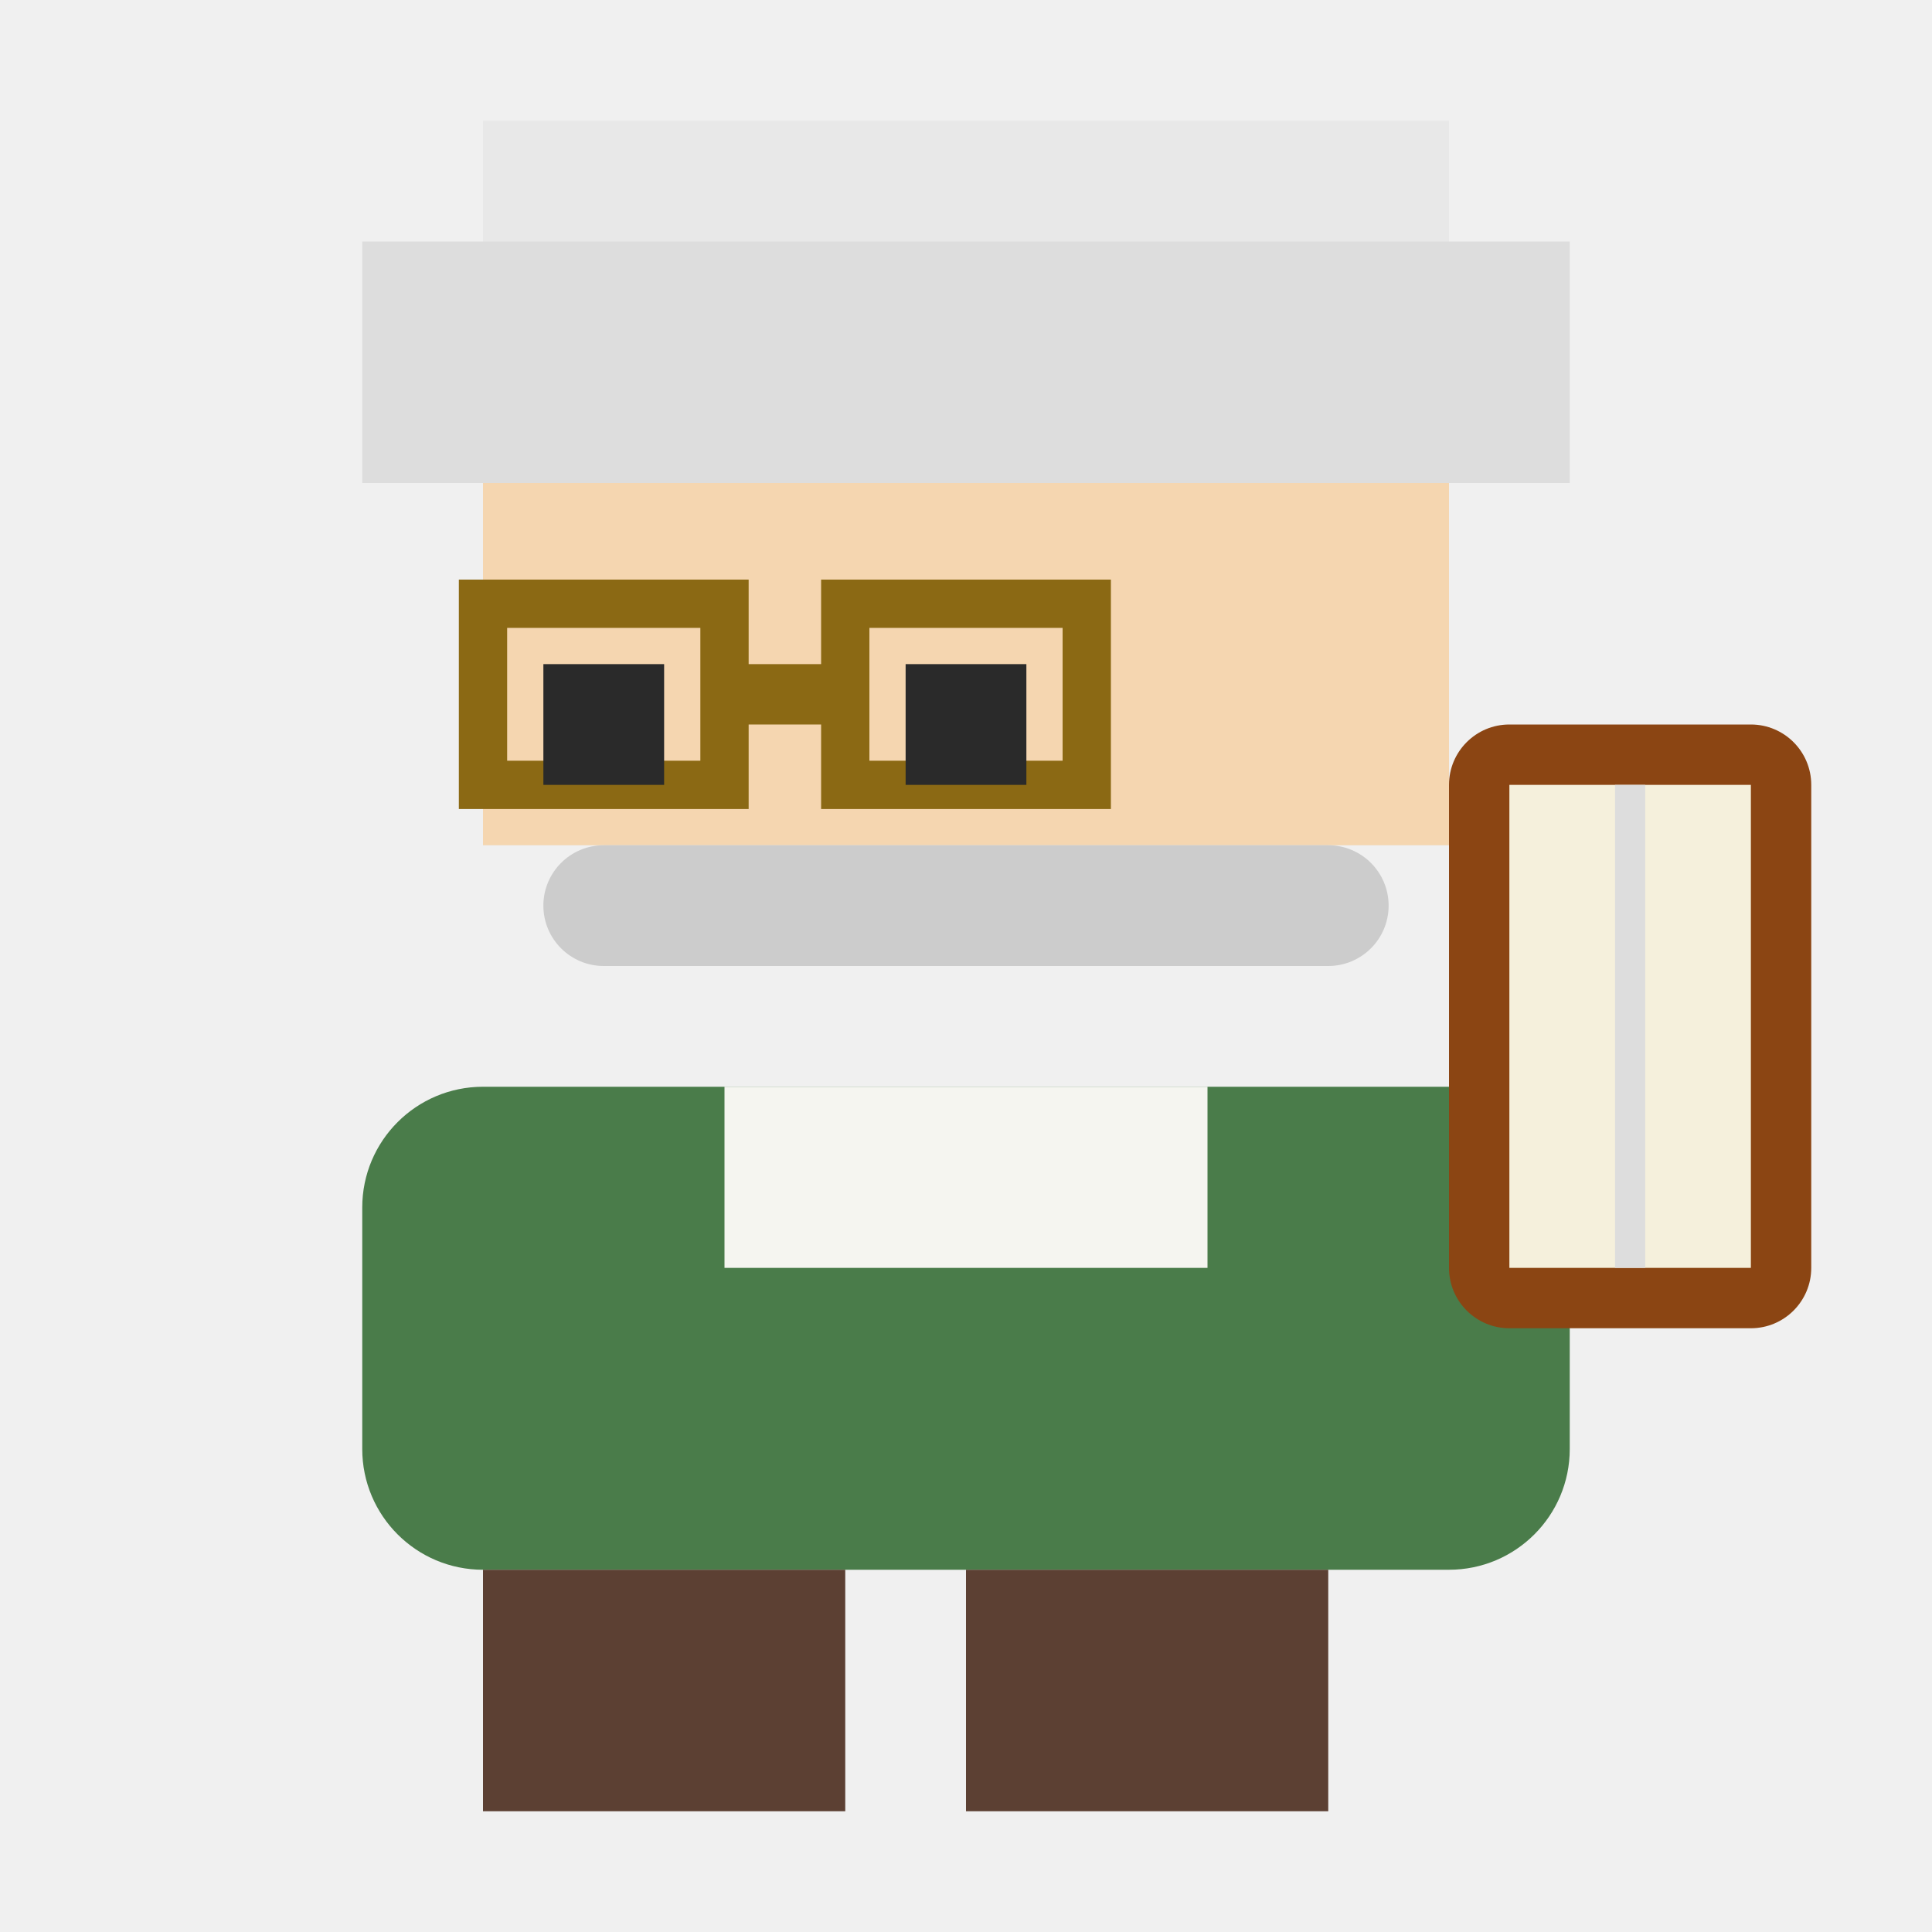
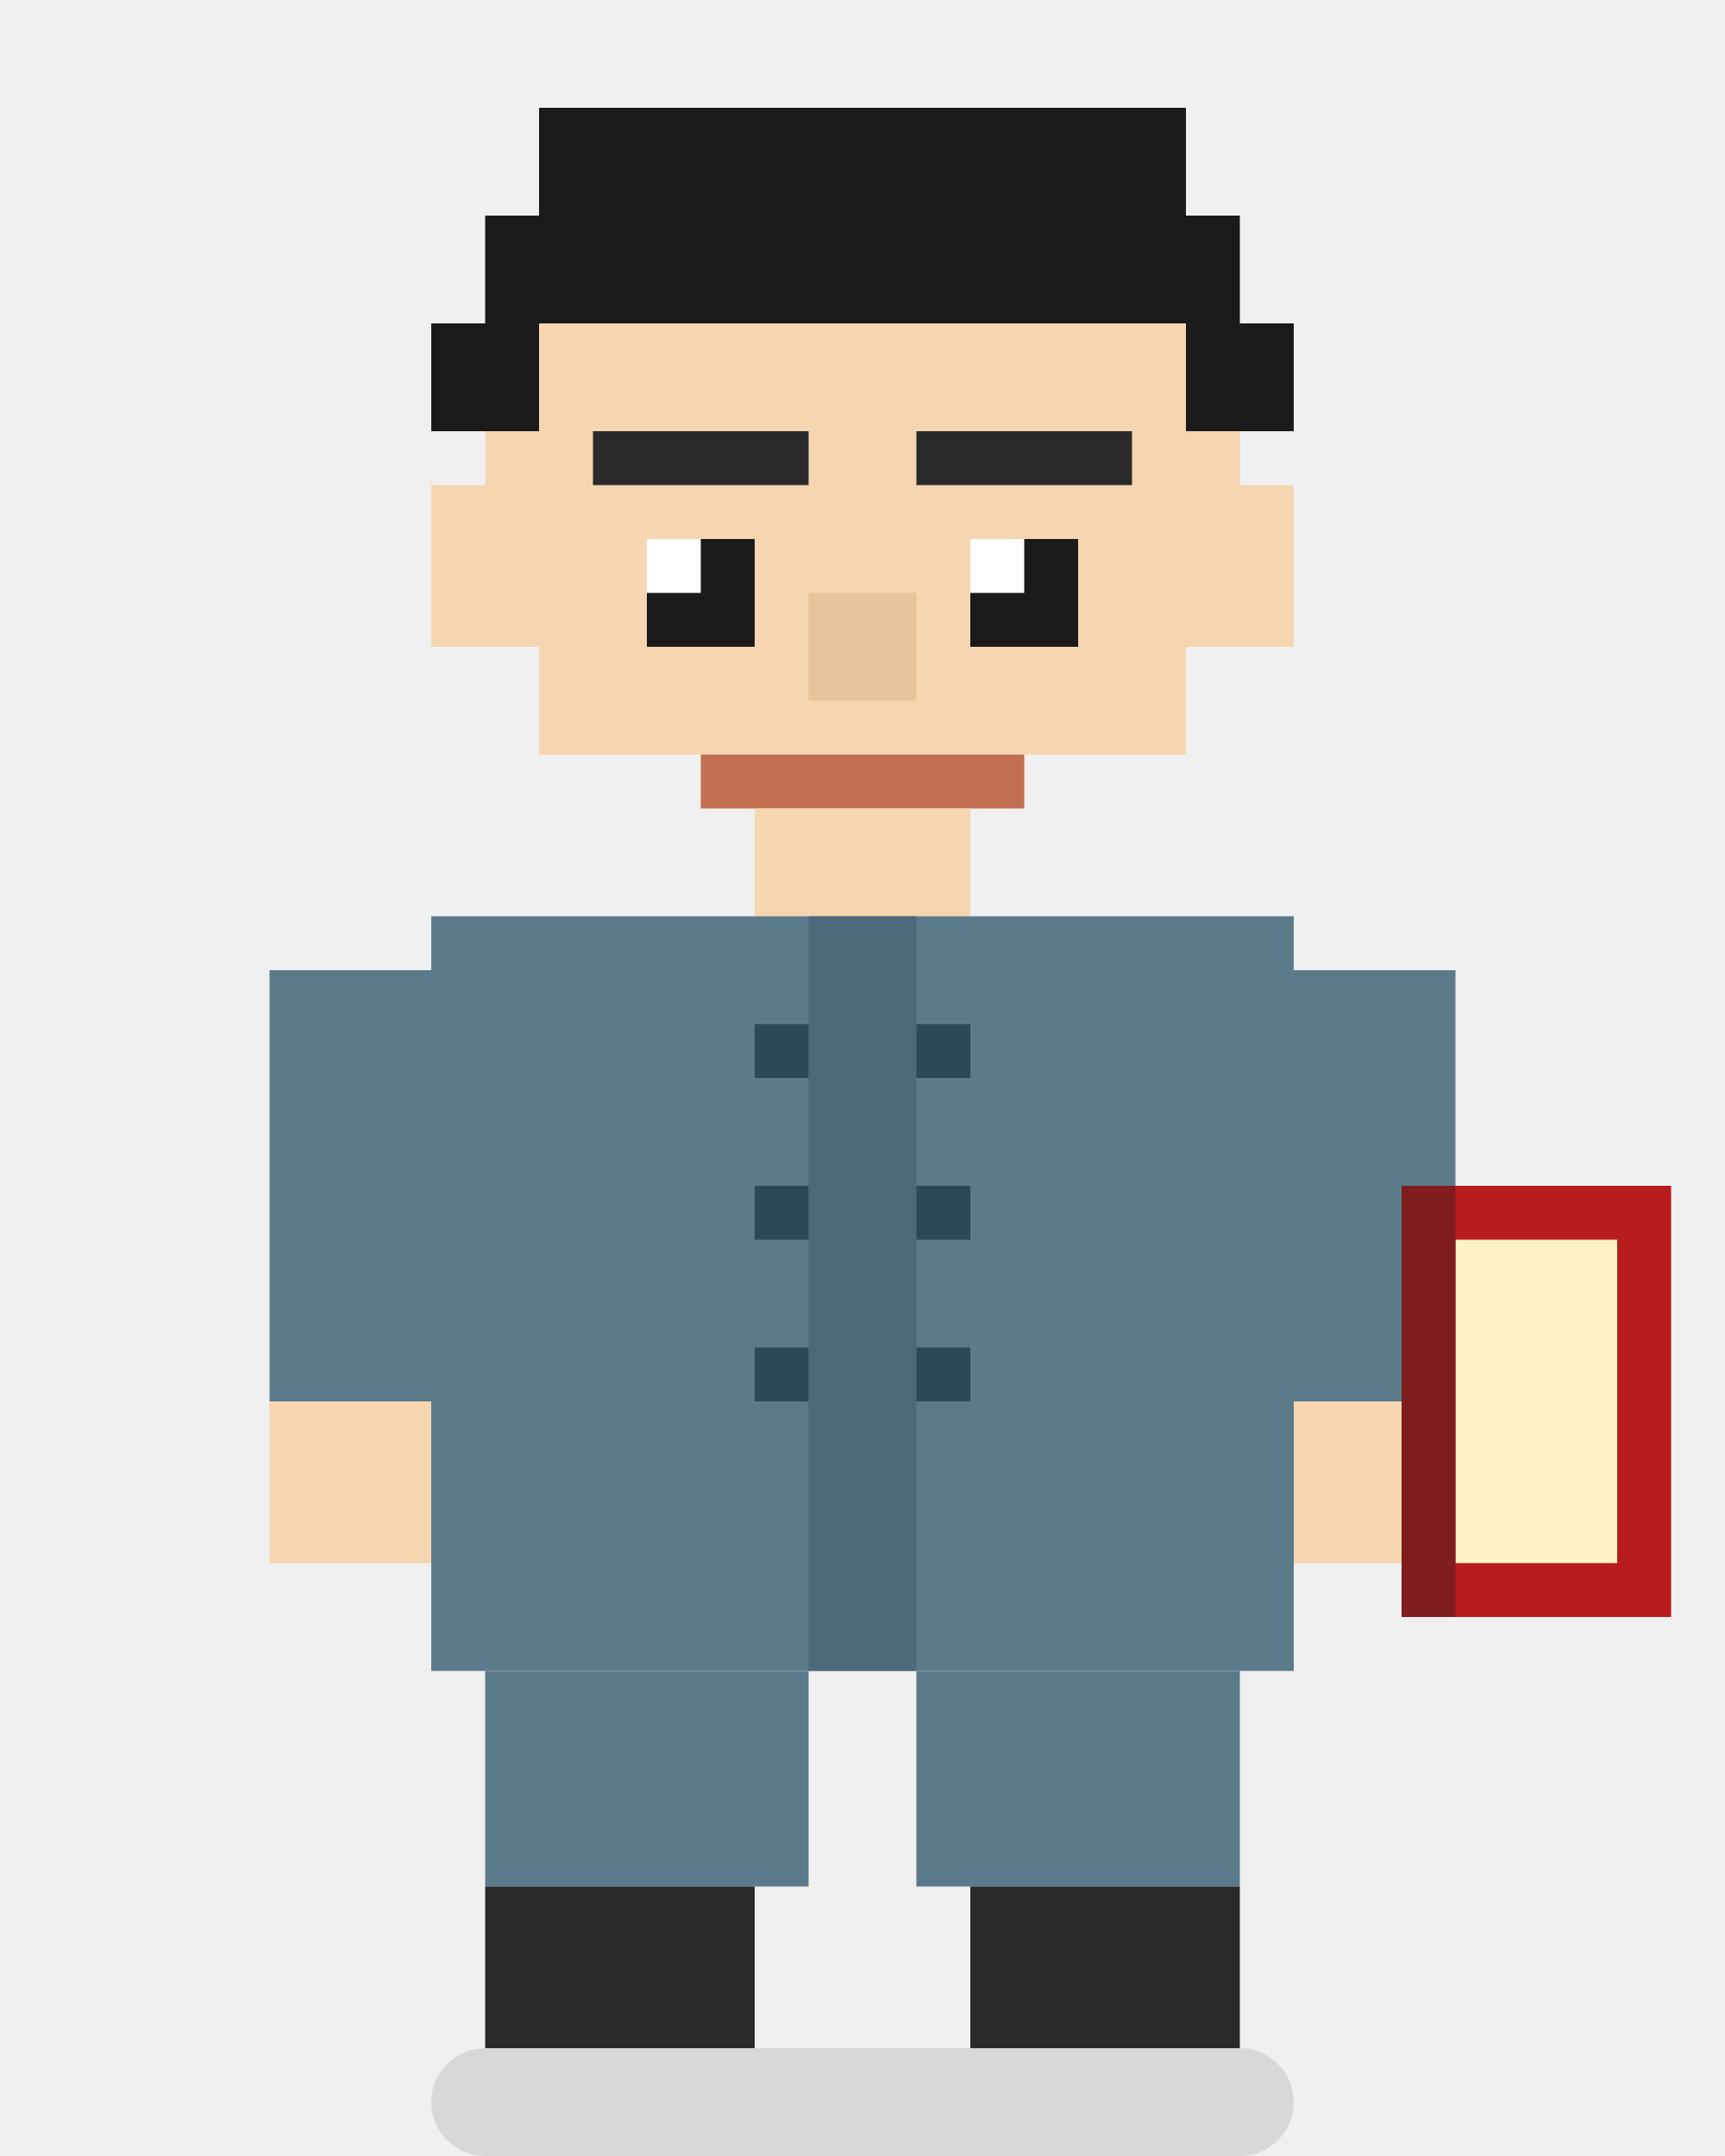
- <svg xmlns="http://www.w3.org/2000/svg" viewBox="0 0 32 32" style="image-rendering:pixelated">
-   <rect x="8" y="2" width="16" height="4" fill="#e8e8e8" />
-   <rect x="6" y="4" width="20" height="4" fill="#ddd" />
-   <rect x="8" y="8" width="16" height="6" fill="#f5d6b0" />
-   <rect x="8" y="10" width="4" height="3" fill="none" stroke="#8b6914" stroke-width="0.8" />
-   <rect x="14" y="10" width="4" height="3" fill="none" stroke="#8b6914" stroke-width="0.8" />
-   <rect x="12" y="11" width="2" height="1" fill="#8b6914" />
-   <rect x="9" y="11" width="2" height="2" fill="#2a2a2a" />
-   <rect x="15" y="11" width="2" height="2" fill="#2a2a2a" />
-   <rect x="9" y="14" width="14" height="2" fill="#ccc" rx="1" />
-   <rect x="6" y="18" width="20" height="8" fill="#4a7c4a" rx="2" />
-   <rect x="12" y="18" width="8" height="3" fill="#f5f5f0" />
-   <rect x="24" y="12" width="6" height="10" fill="#8b4513" rx="1" />
-   <rect x="25" y="13" width="4" height="8" fill="#f5f0dc" />
-   <line x1="27" y1="13" x2="27" y2="21" stroke="#ddd" stroke-width="0.5" />
-   <rect x="8" y="26" width="6" height="4" fill="#5c4033" />
-   <rect x="16" y="26" width="6" height="4" fill="#5c4033" />
+ <svg xmlns="http://www.w3.org/2000/svg" viewBox="0 0 32 40" style="image-rendering:pixelated">
+   <rect x="10" y="2" width="12" height="2" fill="#1a1a1a" />
+   <rect x="9" y="4" width="14" height="2" fill="#1a1a1a" />
+   <rect x="8" y="6" width="6" height="2" fill="#1a1a1a" />
+   <rect x="18" y="6" width="6" height="2" fill="#1a1a1a" />
+   <rect x="10" y="6" width="12" height="8" fill="#f5d6b0" />
+   <rect x="9" y="8" width="14" height="4" fill="#f5d6b0" />
+   <rect x="11" y="8" width="4" height="1" fill="#2a2a2a" />
+   <rect x="17" y="8" width="4" height="1" fill="#2a2a2a" />
+   <rect x="12" y="10" width="2" height="2" fill="#1a1a1a" />
+   <rect x="18" y="10" width="2" height="2" fill="#1a1a1a" />
+   <rect x="12" y="10" width="1" height="1" fill="#fff" />
+   <rect x="18" y="10" width="1" height="1" fill="#fff" />
+   <rect x="15" y="11" width="2" height="2" fill="#e8c49a" />
+   <rect x="13" y="14" width="6" height="1" fill="#c07050" />
+   <rect x="8" y="9" width="2" height="3" fill="#f5d6b0" />
+   <rect x="22" y="9" width="2" height="3" fill="#f5d6b0" />
+   <rect x="14" y="15" width="4" height="2" fill="#f5d6b0" />
+   <rect x="8" y="17" width="16" height="14" fill="#5b7a8a" />
+   <rect x="15" y="17" width="2" height="14" fill="#4a6a7a" />
+   <rect x="14" y="19" width="1" height="1" fill="#2a4a5a" />
+   <rect x="17" y="19" width="1" height="1" fill="#2a4a5a" />
+   <rect x="14" y="22" width="1" height="1" fill="#2a4a5a" />
+   <rect x="17" y="22" width="1" height="1" fill="#2a4a5a" />
+   <rect x="14" y="25" width="1" height="1" fill="#2a4a5a" />
+   <rect x="17" y="25" width="1" height="1" fill="#2a4a5a" />
+   <rect x="5" y="18" width="4" height="8" fill="#5b7a8a" />
+   <rect x="23" y="18" width="4" height="8" fill="#5b7a8a" />
+   <rect x="5" y="26" width="3" height="3" fill="#f5d6b0" />
+   <rect x="24" y="26" width="3" height="3" fill="#f5d6b0" />
+   <rect x="26" y="22" width="5" height="8" fill="#b91c1c" />
+   <rect x="27" y="23" width="3" height="6" fill="#fef3c7" />
+   <rect x="26" y="22" width="1" height="8" fill="#7f1d1d" />
+   <rect x="9" y="31" width="6" height="4" fill="#5b7a8a" />
+   <rect x="17" y="31" width="6" height="4" fill="#5b7a8a" />
+   <rect x="9" y="35" width="5" height="3" fill="#2a2a2a" />
+   <rect x="18" y="35" width="5" height="3" fill="#2a2a2a" />
+   <rect x="8" y="38" width="16" height="2" fill="rgba(0,0,0,0.1)" rx="1" />
</svg>
